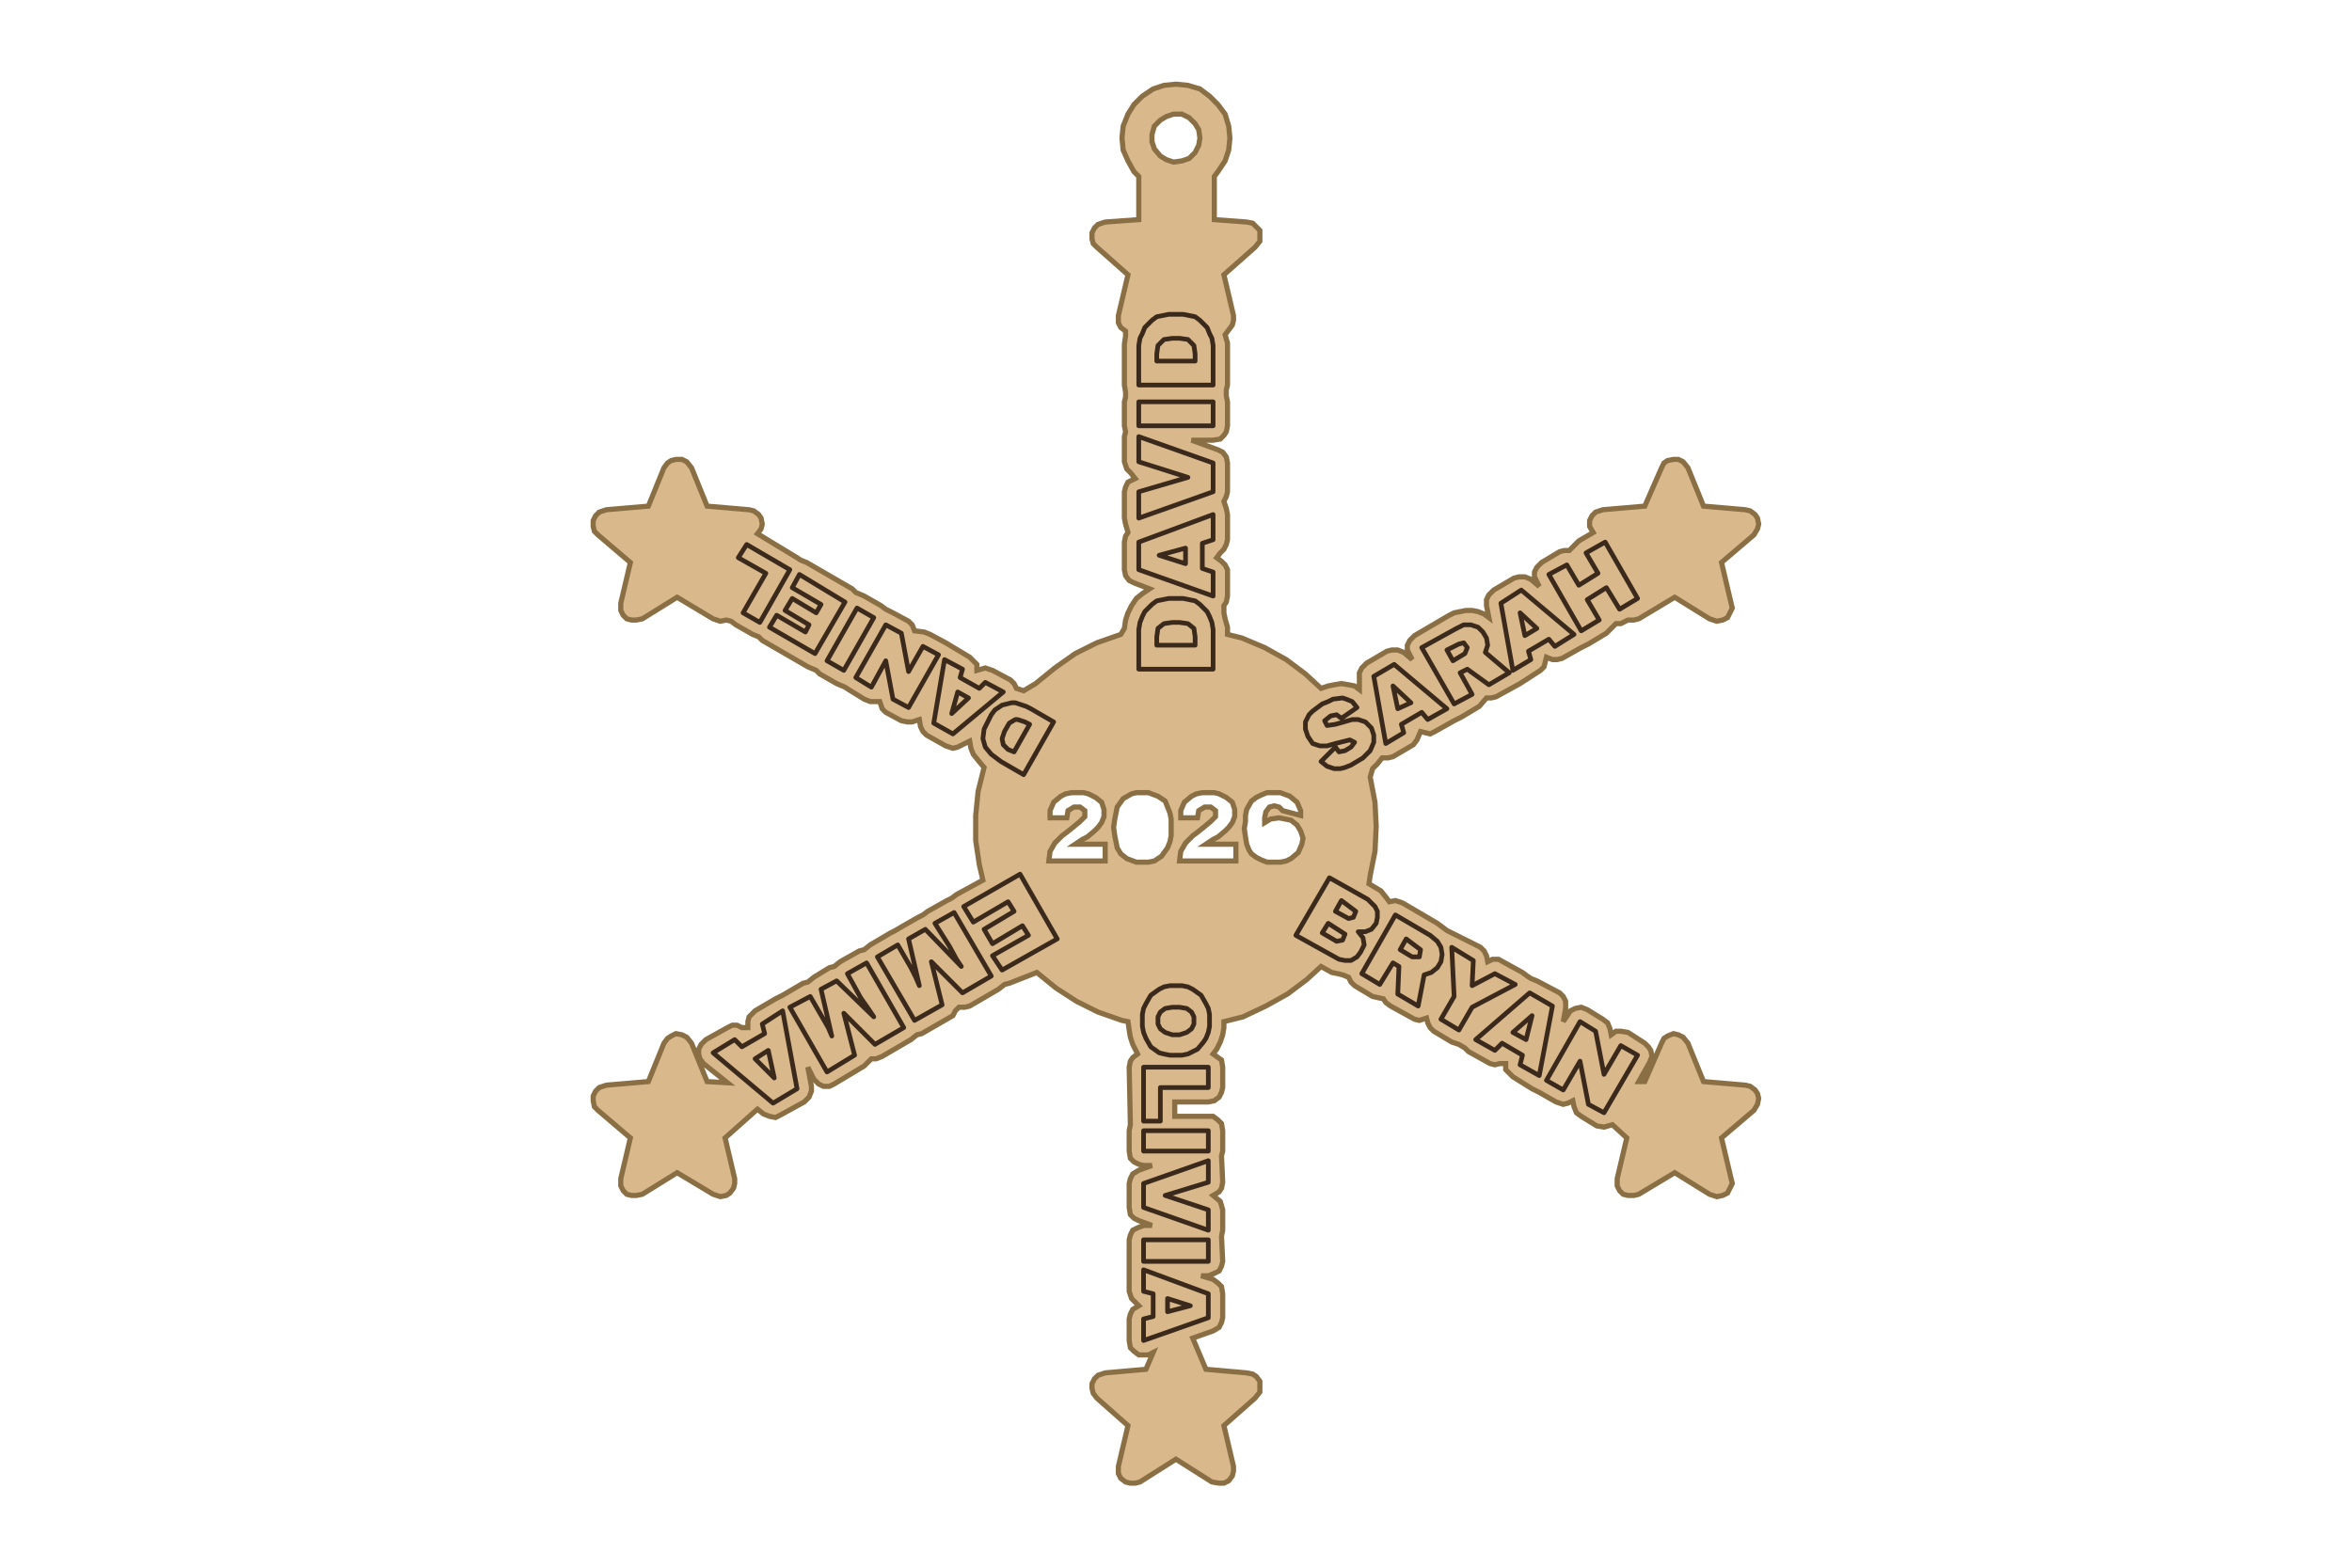
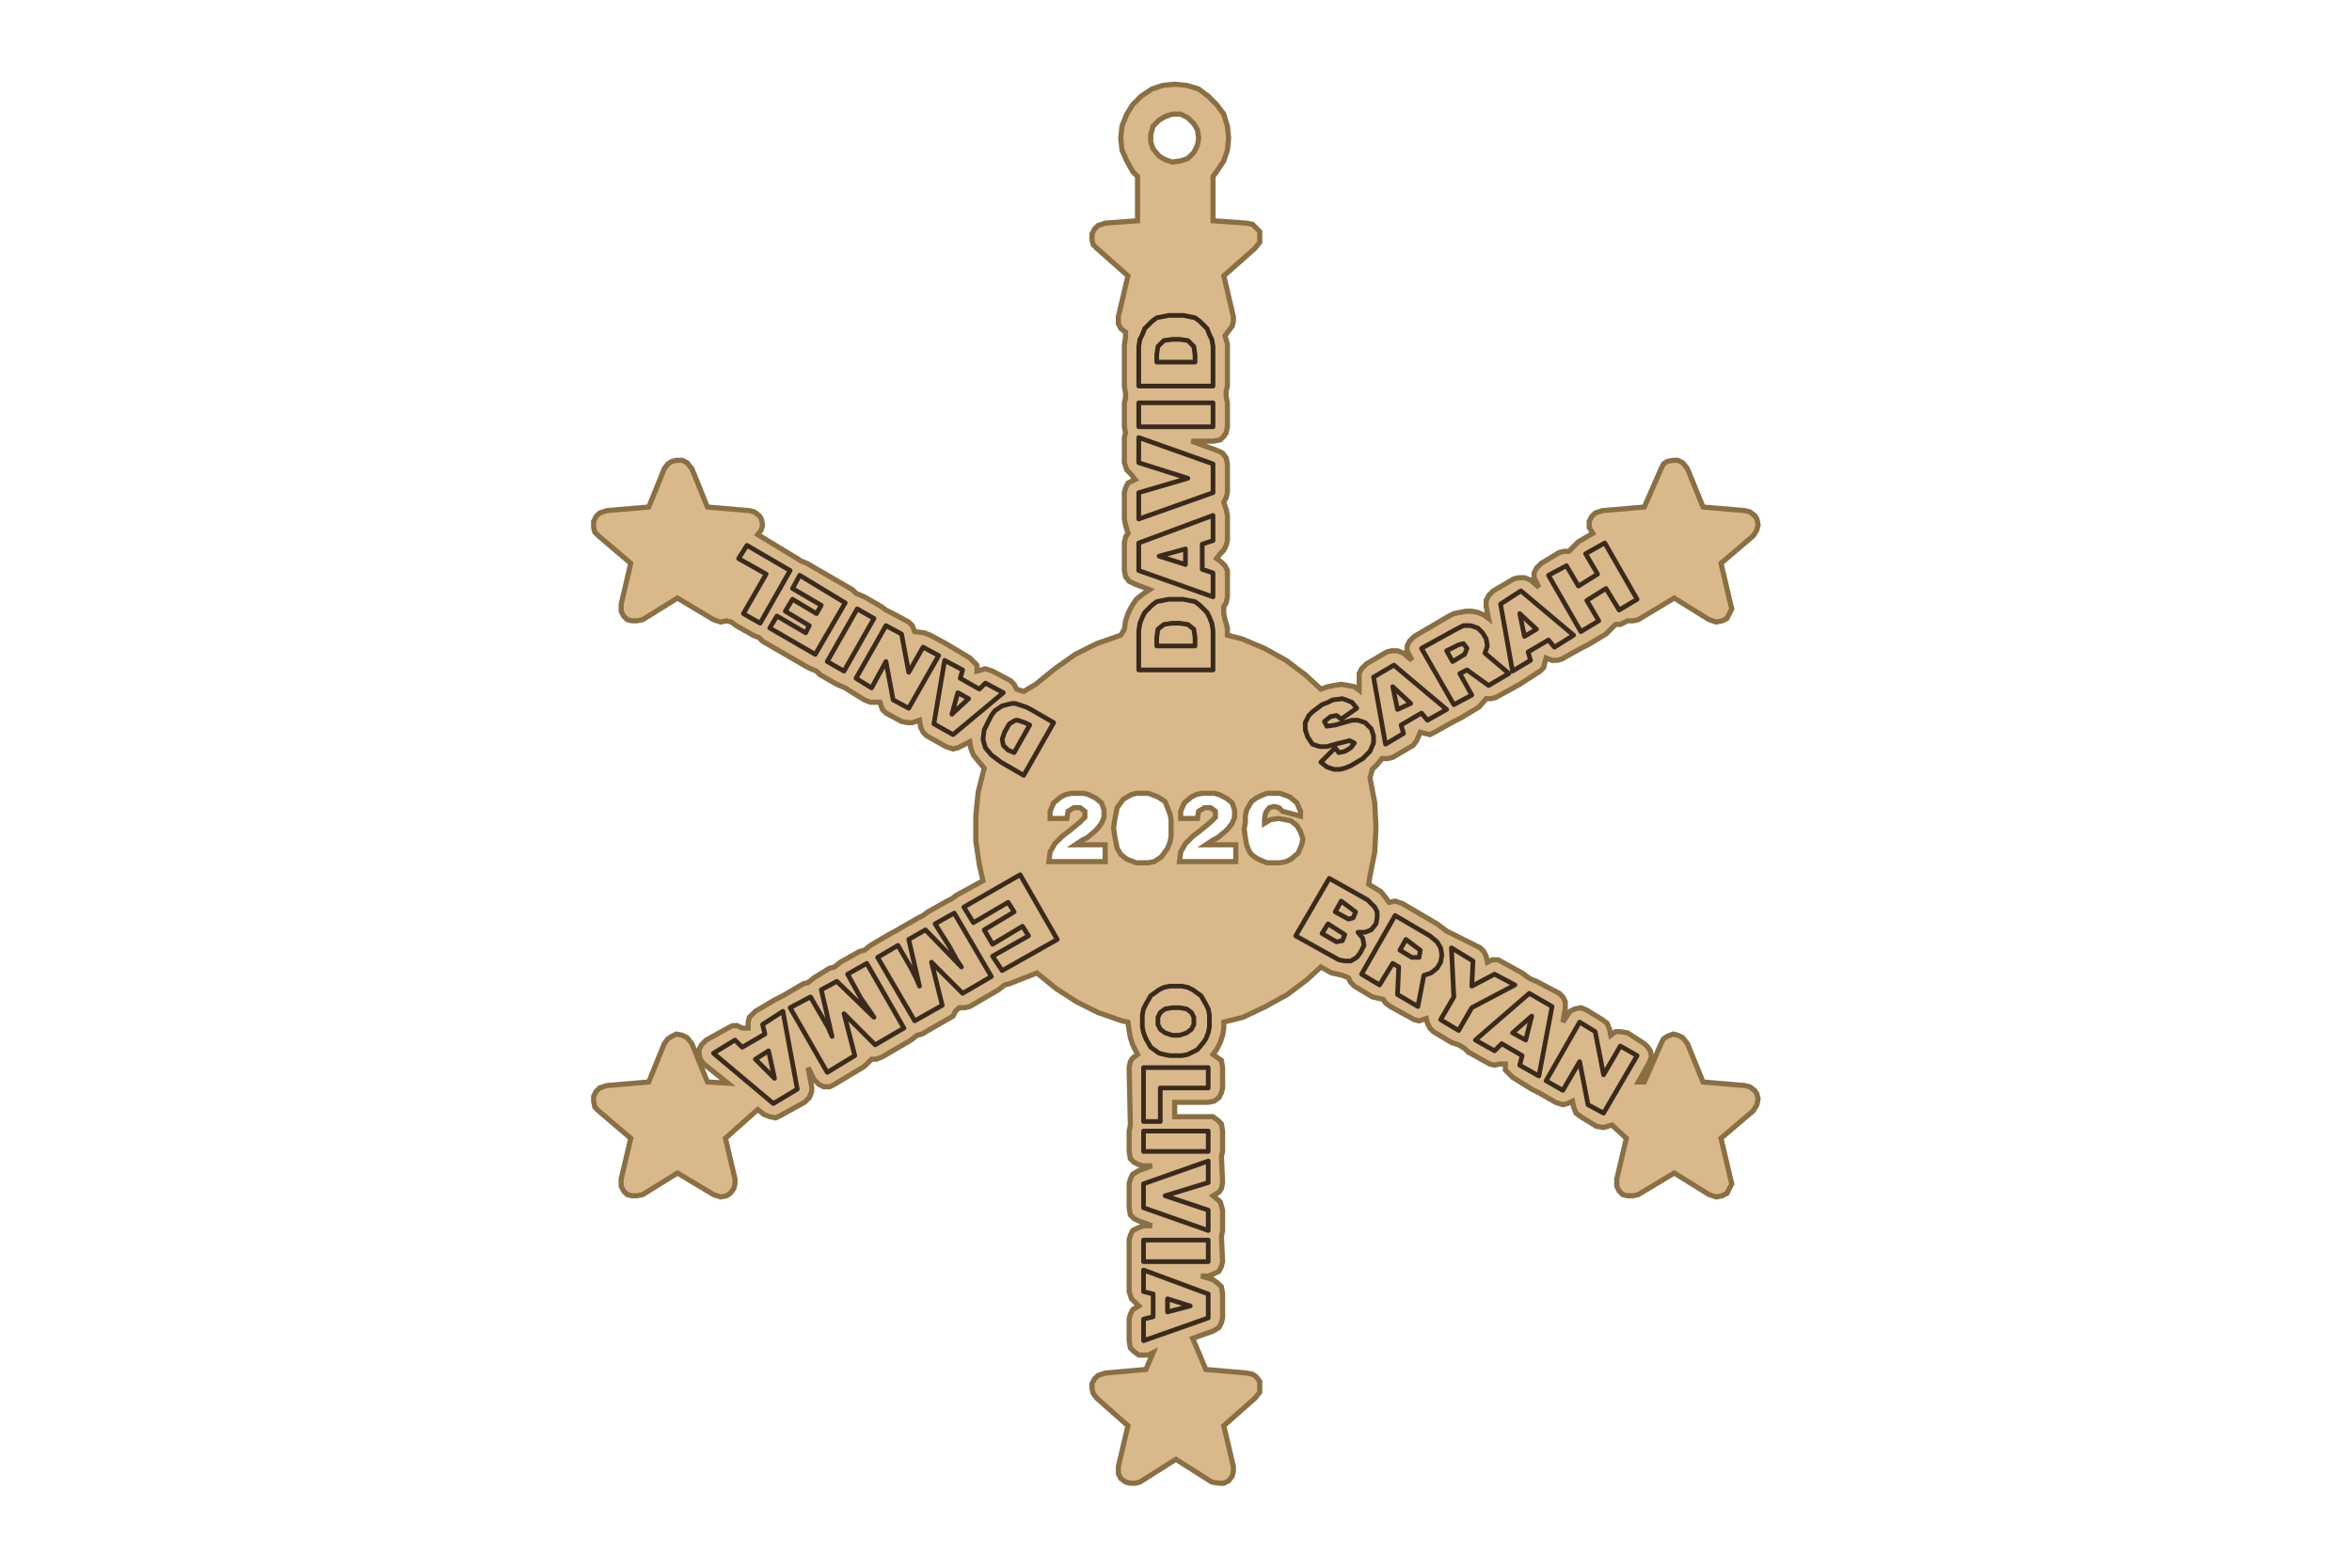
- <svg xmlns="http://www.w3.org/2000/svg" width="300" height="200" viewBox="-55.6 -69.02 111.21 130.77">
-   <path fill="#D9B98C" fill-rule="evenodd" stroke="#8A6F45" stroke-width=".43" d="m1-61.9 1 .3.8.6.7.7.6.8.3 1 .1 1-.1 1-.3.9-.6.9-.3.4v3.6l2.7.2.5.1.3.3.3.3v.9l-.4.5L4-46.1l.8 3.4v.4l-.1.4-.3.4-.3.4.2.7v3.5l-.1.4v.5l.1.5v2l-.1.5-.2.3-.3.3-.6.1H1.3l2.2.8.4.2.3.4.1.5v2.4l-.1.4-.2.4.2.6.1.5v2.1l-.1.4-.2.4-.3.3-.3.4.4.3.3.3.2.4v2.2l-.1.5-.2.3v.6l.1.5.2.7v.6l1.2.3 1.9.8 1.8 1 1.6 1.2 1.3 1.2.6-.2.5-.1.6-.1.6.1.5.1.4.3v-1.4l.2-.4.4-.4 1.7-1 .4-.1h.5l.5.2.7.6-.4-.8v-.4l.2-.4.4-.4 2.9-1.7.4-.2.5-.1.5-.1h.5l.5.1.5.2.4.3-.2-1v-.5l.2-.4.4-.4 1.7-1 .4-.1h.5l.5.2.7.6-.4-.8v-.4l.2-.4.4-.4L32-23l.4-.1h.4l.4-.4.4-.4 1.2-.7-.3-.5v-.5l.2-.4.3-.3.6-.2 3.5-.3 1.4-3.2.2-.4.3-.2.5-.1h.4l.4.2.4.5 1.3 3.2 3.5.3.4.1.4.3.2.3.1.5-.1.4-.3.5-2.7 2.3.8 3.4.1.4-.2.4-.2.4-.4.2-.5.1-.6-.2-2.9-1.8-3 1.8-.4.1h-.5l-.6.3h-.4l-.4.4-.4.4-1.5.9-.6.3-1.6.9-.4.1h-.4l-.5-.2-.2.8-.3.3-1.7 1.1-2 1.1-.4.1h-.4l-.6.7-1.5.9-.6.3-1.6.9-.4.2-.4-.1-.4-.1-.3.7-.3.4-1.7 1-.4.1h-.5l-.4.5-.4.4-.2.7.4 2.1.1 2-.1 2.1-.4 2-.1.7.5.3.5.3.4.5.3.4.5-.1.6.2L21.8 8l.4.3.4.3.6.3 2.2 1.1.3.3.2.4.1.5.4-.2h.5l2 1.1.4.3.3.2.5.2 1.9 1 .3.3.2.4v.6l-.2 1.1.4-.6.2-.3.4-.2.5-.1.5.2 1.3.8.4.3.2.5.1.5.4-.3h.4l.6.1 1.4.9.3.3.2.3.1.5-.2.5-.9 1.6h.5l1.4-3.2.2-.4.3-.2.5-.2.4.1.4.2.4.5 1.3 3.2 3.5.3.4.1.4.3.2.3.1.4-.1.5-.3.5-2.7 2.3.8 3.4.1.4-.2.4-.2.4-.4.2-.5.1-.6-.2-2.9-1.8-3 1.8-.4.1h-.5l-.4-.1-.3-.3-.2-.4v-.6l.8-3.4-1.2-1.1-.7.2-.6-.1-1.3-.8-.4-.3-.2-.5-.1-.5-.4.2-.4.1-.6-.2-1.4-.8-.6-.3-1.6-1-.3-.3-.3-.3v-.5H27l-.4.1-.4-.1-1.8-1-.3-.3-.5-.3-.6-.2-1.5-.9-.3-.3-.2-.4-.1-.4-.6.2-.4-.1-2-1.1-.4-.3-.2-.3-.9-.2-1.5-.9-.3-.3-.2-.4-.5-.2-.4-.1-.5-.1-.9-.5-1.2 1.1-1.6 1.2-1.8 1-1.9.9-1.6.4v.5l-.1.6-.2.6-.3.6-.3.4.7.5.1.6v1.7l-.1.4-.2.4-.4.3-.5.1H-.1v1.2h3.2l.4.3.3.3.1.6V27l-.1.4.1 2.2-.1.5-.2.3-.5.3.6.5.2.7v1.7l-.1.5.1 2.1-.1.4-.2.4-.4.2-.5.2h-.6l1 .3.4.3.3.3.1.6v2l-.1.4-.2.4-.5.3-1.7.6 1.1 2.6 3.4.3.5.1.3.2.3.4v.9l-.4.5L4 49.9l.8 3.4v.4l-.1.4-.3.4-.4.2h-.4l-.6-.1-3-1.9-3 1.9-.4.1h-.4l-.4-.1-.4-.3-.2-.4v-.6l.8-3.4-2.6-2.3-.3-.4-.1-.4v-.4l.2-.4.3-.3.6-.2 3.4-.3.6-1.4-.4.2h-.8l-.4-.3-.3-.3-.1-.6V41l.1-.4.2-.4.5-.3-.6-.6-.2-.6v-4.3l.1-.4.2-.4.4-.2.5-.2h.7l-1.1-.4-.4-.2-.3-.3-.1-.6v-2l.1-.4.2-.4.5-.3 1.1-.4h-.7l-.4-.1-.4-.2-.3-.3-.1-.6v-1.7l.1-.5-.1-4.8.1-.5.2-.3.4-.3-.4-.8-.2-.6-.1-.6-.1-.7-.5-.1-2-.7-1.8-.9-1.7-1.1-1.6-1.3-2.3.9-.4.1-.5.4-2.4 1.4-.4.1h-.5l-.3.3-.2.4-2.6 1.5-.4.1-.5.4-2.4 1.4-.5.2h-.4l-.3.3-.3.3-2.5 1.5-.4.2h-.5l-.4-.2-.4-.4-.5-1 .3 1.6v.4l-.2.5-.4.4-2 1.1-.4.2-.5-.1-.5-.2-.5-.4-2.7 2.4.8 3.4v.4l-.1.4-.3.4-.3.2-.5.1-.6-.2-3-1.8-2.9 1.8-.5.1h-.4l-.4-.1-.3-.3-.2-.4v-.6l.8-3.4-2.7-2.3-.3-.3-.1-.5v-.4l.2-.4.3-.3.6-.2 3.5-.3 1.3-3.2.3-.4.3-.2.4-.2.5.1.4.2.4.5 1.3 3.2 1.7.1-2-1.6-.3-.4-.1-.4v-.4l.2-.4.4-.4 1.8-1 .4-.2h.4l.4.2h.5v-.5l.1-.4.5-.5 1.7-1 .6-.3 1.7-1 .4-.1.5-.4 1.3-.8.4-.1.5-.4 1.6-.9.4-.1.5-.4 1.7-1 .4-.2.5-.3 1.4-.8.4-.2.4-.3 1.6-.9.4-.2.4-.3 2.2-1.2-.3-1.3-.3-2V-1l.2-2 .5-2-.5-.6-.4-.5-.2-.5-.1-.6-.6.3-.4.2-.4.1-.6-.2-1.6-.9-.3-.3-.2-.4-.1-.6-.6.2h-.4l-.5-.1-1.3-.7-.3-.3-.2-.6h-.8l-.5-.2-1.3-.8-.3-.2-.7-.3-1.4-.8-.3-.3-.7-.3-3.8-2.2-.3-.3-.5-.2-1.4-.8-.4-.3-.4-.1-.5.1-.6-.2-3-1.8-2.9 1.8-.5.1h-.4l-.4-.1-.3-.3-.2-.4v-.6l.8-3.4-2.7-2.3-.3-.3-.1-.4v-.5l.2-.4.3-.3.6-.2 3.5-.3 1.3-3.2.3-.4.3-.2.4-.1h.5l.4.2.4.5 1.3 3.2 3.5.3.4.1.4.3.2.3.1.5-.1.4-.3.4 3.3 2 .3.2.5.2 3.8 2.2.3.3.7.3 1.4.8.4.3.6.3 1.3.7.3.3.2.5.8.1.5.2 1.3.7.5.3 1.5.9.3.3.3.3v.5l.7-.2.6.2 1.5.8.3.3.2.4.6.2 1-.6 1.6-1.3 1.7-1.2 1.8-.9 2-.7.3-.5.1-.7.2-.6.3-.6.4-.6.5-.4.6-.4-1.3-.5-.4-.2-.3-.4-.1-.5v-2.3l.1-.5.2-.3-.2-.7-.1-.5V-28l.1-.4.2-.4.6-.3-.4-.5-.3-.3-.2-.6v-2.1l.1-.4-.1-.5v-2l.1-.4v-.4l-.1-.6v-3.4l.1-.7v-.4l-.4-.3-.2-.4v-.6l.8-3.4-2.6-2.3-.3-.3-.1-.4v-.5l.2-.4.3-.3.6-.2 2.8-.2v-3.6l-.4-.4-.5-.9-.4-.9-.1-1 .1-1 .4-1 .5-.8.7-.7.9-.6.9-.3 1-.1Zm-3.8 59h-.5l-.4.1-.7.4-.5.7-.1.5-.1.5-.1.7.1.7.1.5.1.5.3.5.5.4.8.3h1l.5-.1.6-.4.5-.7.2-.5.1-.5V-.7l-.1-.5-.2-.5-.2-.5-.6-.4-.8-.3Zm11 0h-.6l-.5.2-.4.2-.4.3-.4.7-.1.5v.5l-.1.6.1.7.1.6.2.5.2.3.4.3.4.2.5.2h1.1l.5-.1.4-.2.6-.5.3-.7.1-.5-.2-.6-.3-.5-.5-.4-.5-.1-.5-.1-.7.1-.5.3v-.4l.1-.5.3-.4.4-.1.4.1.3.3 1.5.4v-.4l-.3-.7-.6-.5-.8-.3Zm-16.3 0h-.6l-.5.1-.4.2-.6.5-.3.7v.6h1.4l.1-.6.5-.3h.5l.4.3v.5l-.4.4-.6.5-.5.4-.4.3-.6.6-.4.7-.1.8h4.7V1.4h-2.5l.6-.4.4-.2.6-.5.3-.3.3-.4.2-.5v-.6l-.2-.6-.5-.4-.6-.3-.4-.1Zm10.9 0h-.6l-.5.1-.4.2-.6.5-.3.7v.6h1.4l.1-.6.5-.3h.5l.4.3v.5l-.4.4-.6.5-.5.4-.4.3-.6.6-.4.7-.1.8H5V1.4H2.5l.6-.4.4-.2.6-.5.3-.3.3-.4.2-.5v-.6l-.2-.6-.5-.4-.6-.3-.4-.1Zm-.9-55.3-.3-.5-.5-.5-.6-.3h-.7l-.6.2-.5.3-.5.5-.2.7v.6l.2.6.5.6.5.3.6.2.7-.1.6-.2.5-.5.3-.6.1-.6Z" />
+ <svg xmlns="http://www.w3.org/2000/svg" width="300" height="200" viewBox="-55.6 -69.13 111.22 130.88">
+   <path fill="#D9B98C" fill-rule="evenodd" stroke="#8A6F45" stroke-width=".43" d="m.9-62 1 .3.8.6.7.7.6.8.3 1 .1 1-.1 1-.3.9-.6.9-.3.4v3.7l2.8.2.5.1.3.3.3.3v.9l-.4.5L4-46.1l.8 3.4v.4l-.1.4-.3.4-.3.4.2.7v3.5l-.1.4v.5l.1.5v2l-.1.5-.2.3-.3.3-.6.1H1.3l2.2.8.4.2.3.4.1.5v2.4l-.1.4-.2.4.2.6.1.5v2.1l-.1.4-.2.4-.3.3-.3.4.4.3.3.3.2.4v2.2l-.1.5-.2.3v.6l.1.5.2.7v.6l1.2.3 1.9.8 1.8 1 1.6 1.2 1.3 1.2.6-.2.5-.1.6-.1.6.1.5.1.4.3v-1.4l.2-.4.4-.4 1.7-1 .4-.1h.5l.5.2.7.6-.4-.8v-.4l.2-.4.4-.4 2.9-1.7.4-.2.5-.1.5-.1h.5l.5.1.5.2.4.3-.2-1v-.5l.2-.4.4-.4 1.7-1 .4-.1h.5l.5.2.7.6-.4-.8v-.4l.2-.4.4-.4L32-23l.4-.1h.4l.4-.4.4-.4 1.2-.7-.3-.5v-.5l.2-.4.3-.3.6-.2 3.5-.3 1.4-3.2.2-.4.3-.2.5-.1h.4l.4.2.4.5 1.3 3.2 3.5.3.4.1.4.3.2.3.1.5-.1.4-.3.5-2.7 2.3.8 3.4.1.4-.2.4-.2.4-.4.2-.5.1-.6-.2-2.9-1.8-3 1.8-.4.1h-.5l-.6.3h-.4l-.4.4-.4.4-1.5.9-.6.3-1.6.9-.4.1h-.4l-.5-.2-.2.8-.3.3-1.7 1.1-2 1.1-.4.1h-.4l-.6.7-1.5.9-.6.3-1.6.9-.4.2-.4-.1-.4-.1-.3.7-.3.4-1.7 1-.4.1h-.5l-.4.5-.4.4-.2.7.4 2.1.1 2-.1 2.1-.4 2-.1.7.5.3.5.3.4.5.3.4.5-.1.6.2L21.8 8l.4.3.4.3.6.3 2.2 1.1.3.3.2.4.1.5.4-.2h.5l2 1.1.4.3.3.2.5.2 1.9 1 .3.3.2.4v.6l-.2 1.1.4-.6.2-.3.4-.2.5-.1.5.2 1.3.8.4.3.2.5.1.5.4-.3h.4l.6.1 1.4.9.3.3.2.3.1.5-.2.5-.9 1.6h.5l1.4-3.2.2-.4.3-.2.5-.2.4.1.4.2.4.5 1.3 3.2 3.5.3.4.1.4.3.2.3.1.4-.1.5-.3.5-2.7 2.3.8 3.4.1.4-.2.4-.2.4-.4.2-.5.1-.6-.2-2.9-1.8-3 1.8-.4.1h-.5l-.4-.1-.3-.3-.2-.4v-.6l.8-3.4-1.2-1.1-.7.2-.6-.1-1.3-.8-.4-.3-.2-.5-.1-.5-.4.2-.4.1-.6-.2-1.4-.8-.6-.3-1.6-1-.3-.3-.3-.3v-.5H27l-.4.1-.4-.1-1.8-1-.3-.3-.5-.3-.6-.2-1.5-.9-.3-.3-.2-.4-.1-.4-.6.2-.4-.1-2-1.1-.4-.3-.2-.3-.9-.2-1.5-.9-.3-.3-.2-.4-.5-.2-.4-.1-.5-.1-.9-.5-1.2 1.1-1.6 1.2-1.8 1-1.9.9-1.6.4v.5l-.1.6-.2.6-.3.6-.3.4.7.5.1.6v1.7l-.1.4-.2.4-.4.3-.5.1H-.1v1.2h3.2l.4.3.3.3.1.6V27l-.1.4.1 2.2-.1.5-.2.3-.5.3.6.5.2.7v1.7l-.1.5.1 2.1-.1.4-.2.4-.4.2-.5.2h-.6l1 .3.4.3.3.3.1.6v2l-.1.4-.2.4-.5.3-1.7.6 1.1 2.6 3.4.3.5.1.3.2.3.4v.9l-.4.5L4 49.9l.8 3.4v.4l-.1.4-.3.4-.4.2h-.4l-.6-.1-3-1.9-3 1.9-.4.1h-.4l-.4-.1-.4-.3-.2-.4v-.6l.8-3.4-2.6-2.3-.3-.4-.1-.4v-.4l.2-.4.3-.3.6-.2 3.4-.3.6-1.4-.4.2h-.8l-.4-.3-.3-.3-.1-.6V41l.1-.4.2-.4.5-.3-.6-.6-.2-.6v-4.3l.1-.4.2-.4.4-.2.5-.2h.7l-1.1-.4-.4-.2-.3-.3-.1-.6v-2l.1-.4.2-.4.5-.3 1.1-.4h-.7l-.4-.1-.4-.2-.3-.3-.1-.6v-1.7l.1-.5-.1-4.8.1-.5.2-.3.4-.3-.4-.8-.2-.6-.1-.6-.1-.7-.5-.1-2-.7-1.8-.9-1.7-1.1-1.6-1.3-2.3.9-.4.1-.5.4-2.4 1.4-.4.1h-.5l-.3.3-.2.4-2.6 1.5-.4.1-.5.4-2.4 1.4-.5.2h-.4l-.3.3-.3.3-2.5 1.5-.4.2h-.5l-.4-.2-.4-.4-.5-1 .3 1.6v.4l-.2.5-.4.4-2 1.1-.4.2-.5-.1-.5-.2-.5-.4-2.7 2.4.8 3.4v.4l-.1.4-.3.4-.3.2-.5.1-.6-.2-3-1.8-2.9 1.8-.5.1h-.4l-.4-.1-.3-.3-.2-.4v-.6l.8-3.4-2.7-2.3-.3-.3-.1-.5v-.4l.2-.4.3-.3.6-.2 3.5-.3 1.3-3.2.3-.4.3-.2.4-.2.5.1.4.2.4.5 1.3 3.2 1.7.1-2-1.6-.3-.4-.1-.4v-.4l.2-.4.4-.4 1.8-1 .4-.2h.4l.4.2h.5v-.5l.1-.4.5-.5 1.7-1 .6-.3 1.7-1 .4-.1.5-.4 1.3-.8.4-.1.5-.4 1.6-.9.4-.1.5-.4 1.7-1 .4-.2.5-.3 1.4-.8.4-.2.4-.3 1.6-.9.4-.2.4-.3 2.2-1.2-.3-1.3-.3-2V-1l.2-2 .5-2-.5-.6-.4-.5-.2-.5-.1-.6-.6.3-.4.2-.4.1-.6-.2-1.6-.9-.3-.3-.2-.4-.1-.6-.6.2h-.4l-.5-.1-1.3-.7-.3-.3-.2-.6h-.8l-.5-.2-1.3-.8-.3-.2-.7-.3-1.4-.8-.3-.3-.7-.3-3.8-2.2-.3-.3-.5-.2-1.4-.8-.4-.3-.4-.1-.5.1-.6-.2-3-1.8-2.9 1.8-.5.1h-.4l-.4-.1-.3-.3-.2-.4v-.6l.8-3.4-2.7-2.3-.3-.3-.1-.4v-.5l.2-.4.3-.3.6-.2 3.5-.3 1.3-3.2.3-.4.3-.2.4-.1h.5l.4.2.4.5 1.3 3.2 3.5.3.4.1.4.3.2.3.1.5-.1.4-.3.4 3.3 2 .3.2.5.2 3.8 2.2.3.3.7.3 1.4.8.4.3.6.3 1.3.7.3.3.2.5.8.1.5.2 1.3.7.5.3 1.5.9.3.3.3.3v.5l.7-.2.6.2 1.5.8.3.3.2.4.6.2 1-.6 1.6-1.3 1.7-1.2 1.8-.9 2-.7.3-.5.1-.7.2-.6.3-.6.4-.6.5-.4.6-.4-1.3-.5-.4-.2-.3-.4-.1-.5v-2.3l.1-.5.2-.3-.2-.7-.1-.5V-28l.1-.4.2-.4.6-.3-.4-.5-.3-.3-.2-.6v-2.1l.1-.4-.1-.5v-2l.1-.4v-.4l-.1-.6v-3.4l.1-.7v-.4l-.4-.3-.2-.4v-.6l.8-3.4-2.6-2.3-.3-.3-.1-.4v-.5l.2-.4.3-.3.6-.2 2.7-.2v-3.7l-.4-.4-.5-.9-.4-.9-.1-1 .1-1 .4-1 .5-.8.7-.7.9-.6.9-.3 1-.1ZM-2.8-2.9h-.5l-.4.1-.7.4-.5.7-.1.5-.1.5-.1.7.1.7.1.5.1.5.3.5.5.4.8.3h1l.5-.1.6-.4.5-.7.2-.5.1-.5V-.7l-.1-.5-.2-.5-.2-.5-.6-.4-.8-.3Zm11 0h-.6l-.5.2-.4.2-.4.3-.4.7-.1.5v.5l-.1.6.1.7.1.6.2.5.2.3.4.3.4.2.5.2h1.1l.5-.1.4-.2.6-.5.3-.7.1-.5-.2-.6-.3-.5-.5-.4-.5-.1-.5-.1-.7.1-.5.3v-.4l.1-.5.3-.4.4-.1.4.1.3.3 1.5.4v-.4l-.3-.7-.6-.5-.8-.3Zm-16.3 0h-.6l-.5.1-.4.2-.6.5-.3.7v.6h1.4l.1-.6.5-.3h.5l.4.3v.5l-.4.4-.6.5-.5.4-.4.3-.6.6-.4.7-.1.8h4.7V1.4h-2.5l.6-.4.4-.2.6-.5.3-.3.3-.4.2-.5v-.6l-.2-.6-.5-.4-.6-.3-.4-.1Zm10.9 0h-.6l-.5.1-.4.2-.6.5-.3.7v.6h1.4l.1-.6.5-.3h.5l.4.3v.5l-.4.4-.6.5-.5.4-.4.3-.6.6-.4.7-.1.8H5V1.4H2.5l.6-.4.4-.2.6-.5.3-.3.3-.4.2-.5v-.6l-.2-.6-.5-.4-.6-.3-.4-.1Zm-1-55.4-.3-.5-.5-.5-.6-.3h-.7l-.6.2-.5.3-.5.5-.2.7v.6l.2.6.5.6.5.3.6.2.7-.1.6-.2.5-.5.3-.6.1-.6Z" />
  <path fill="none" stroke="#3B2A1C" stroke-linecap="round" stroke-linejoin="round" stroke-width=".39" d="m.6-19.1.5.1.5.1.4.3.3.3.3.3.2.4.2.5.1.6v3.3h-6.2v-3.3l.1-.6.2-.5.2-.4.3-.3.3-.3.4-.3.5-.1.5-.1zm-.9 2-.7.1-.5.4-.1.7v.7h3.2v-.7l-.1-.7L1-17l-.7-.1zM3.1-24l-.9.3v2.1l.9.3v2l-6.2-2.2v-2.3l6.2-2.3zm-4.5 1.3 2.2.7v-1.3zm4.5-7.7v2.4l-6.2 2.2V-28L1-29.2l-4.1-1.3v-2.1zm0-3.1h-6.2v-2h6.2zM.6-42.8l.5.1.5.1.4.3.3.3.3.3.2.5.2.4.1.6v3.3h-6.2v-3.3l.1-.6.2-.4.2-.5.3-.3.3-.3.4-.3.5-.1.5-.1zm-.9 2-.7.1-.5.5-.1.7v.6h3.2v-.6l-.1-.7-.5-.5-.7-.1zm14.5 30.1.5.2.4.5-1.3.9-.4-.3-.5.1-.5.4.2.4.7-.1.7-.2.7-.2h.5l.6.2.5.5.2.6v.6l-.3.7-.3.3-.3.3-.5.3-.5.3-.5.2-.4.1h-.5l-.6-.2-.5-.4 1.2-1.2.3.4.5-.1.5-.3.3-.4-.4-.2-.4.1-.8.2-.7.2H12l-.6-.2-.4-.6-.2-.6v-.6l.3-.6.3-.3.4-.3.4-.3.5-.2.4-.2.8-.1zm8.4.8L21-9l-.5-.6-1.7 1 .2.7-1.5.9-1-5.6 1.7-1zm-4.5-1.9.4 1.9 1.1-.5zm6.5-5.1.6.2.4.4.3.5.1.6-.2.6 2 1.7-1.7 1-1.8-1.3-.6.3 1 1.8-1.5.8-2.7-4.7 2.9-1.6.6-.3zm-1 1.6-1 .5.5.9 1-.6.2-.5-.3-.4zm9.6-.8-1.6 1-.5-.6-1.7 1 .2.7-1.5.9-1-5.6 1.7-1.1zm-4.5-1.8.4 1.9 1-.6zm9.8-1.2-1.5.9-1.1-1.8-1.6 1 1 1.7-1.5.9-2.7-4.7 1.5-.8 1 1.7 1.6-1-1-1.7 1.6-.9zM16 6l.6.6.2.4v.5l-.1.5-.4.5-.5.2h-.6l.4.5.1.6-.3.6-.3.4-.5.3h-.5l-.5-.1L10 9l2.8-4.8zm-3.8 2.8 1.2.7.5-.1.2-.5-1.4-.9zM13.3 7l1.1.6.4-.1.2-.5-1.2-.9zm7.9 2 .6.5.3.5.1.6-.1.6-.3.5-.5.4-.6.2-.5 2.6-1.7-1 .1-2.3-.5-.3-1.1 1.8-1.5-.9 2.8-4.9zm-2.5 1.2 1 .6h.6l.1-.6-1.2-.9zm6.1.9-.1 2.1 1.9-1 1.7.9-3.6 1.9-1.1 1.9-1.5-.9 1.1-1.9L23 10zm6.6 3.8-1.1 5.8-1.6-.9.2-.8-1.7-1-.6.6-1.6-.9 4.5-3.9zm-3.3 2.2 1.1.6.5-2zM35 17l.7 3.6 1.4-2.4 1.4.8-2.8 4.8-1.3-.7-.7-3.6-1.4 2.4-1.4-.8 2.8-4.9zM.5 13.2l.5.1.4.2.7.5.4.7.2.4.1.5v1l-.1.5-.2.5-.2.3-.5.6-.8.4-.5.1h-1l-.5-.1-.4-.1-.7-.5-.4-.7-.2-.5-.1-.5v-1l.1-.5.2-.4.4-.7.7-.5.4-.2.5-.1zM-.3 15l-.6.1-.4.3-.2.4v.6l.2.4.4.3.6.2h.6l.6-.2.4-.3.2-.4v-.6l-.2-.4-.4-.3-.6-.1zm3 6.7h-4v2.8h-1.4V20h5.4zm0 5.3h-5.4v-1.7h5.4zm0 2.6-3.6 1.1 3.6 1.2v1.7l-5.4-1.9v-2l5.4-1.9zm0 6.6h-5.4v-1.8h5.4zm0 2.7v2l-5.4 1.9V41l.8-.2v-1.9l-.8-.2v-1.8zm-3.4 1.5 1.9-.5-1.9-.6zM-9.9 9.3l-4.6 2.6-.8-1.2 3-1.7-.5-.8-2.5 1.5-.7-1.2 2.5-1.5-.5-.8-2.9 1.7-.8-1.3 4.7-2.7zm-5.5 3.1-2.4 1.4-2.6-2.6.9 3.6-2.3 1.3-3.1-5.3 1.7-1 1.1 1.9.4.8.3.7-.9-3.9 1.4-.8 3 3.1-.4-.6-.6-1.1-1.2-1.9 1.6-.9zm-7.3 4.3-2.4 1.4-2.6-2.6.9 3.5-2.3 1.4-3.1-5.4 1.7-.9 1.1 1.9.4.7.3.7-.9-3.9 1.3-.7 3.1 3-.4-.6-.7-1-1.1-2 1.6-.9zm-8.9 5.1-2 1.2-5-4.2 1.8-1.1.6.6 1.9-1.1-.2-.8 1.7-1.1zm-3.5-2.5 1.6 1.6-.5-2.3zm21.7-29.7.9.3.4.2 1.9 1.1-2.5 4.4-1.9-1.1-.4-.3-.4-.3-.5-.6-.2-.7.1-.8.2-.4.2-.4.2-.4.3-.4.6-.4.8-.2zm0 1.4-.5.3-.4.7-.2.6.1.5.4.4.5.2 1.3-2.3-.4-.2-.6-.2zm-4.4-4.2-.2.7 1.6.9.5-.5 1.5.8-4.2 3.5-1.6-.9.9-5.3zm-.9 3.7 1.4-1.3-.9-.5zm-4.2-6.7.6 3.2 1.2-2.1 1.3.7-2.5 4.4-1.3-.7-.6-3.2-1.2 2.2-1.3-.8 2.5-4.4zm-2.3-1.3-2.5 4.4-1.4-.8 2.5-4.4zm-2.4-1.3-2.5 4.3-3.8-2.2.6-1 2.4 1.4.3-.6-2-1.2.6-1 2 1.2.4-.7L-32-20l.6-1.1zm-4.6-2.7-2.5 4.4-1.4-.8 1.9-3.3-2.3-1.3.7-1.1z" />
</svg>
